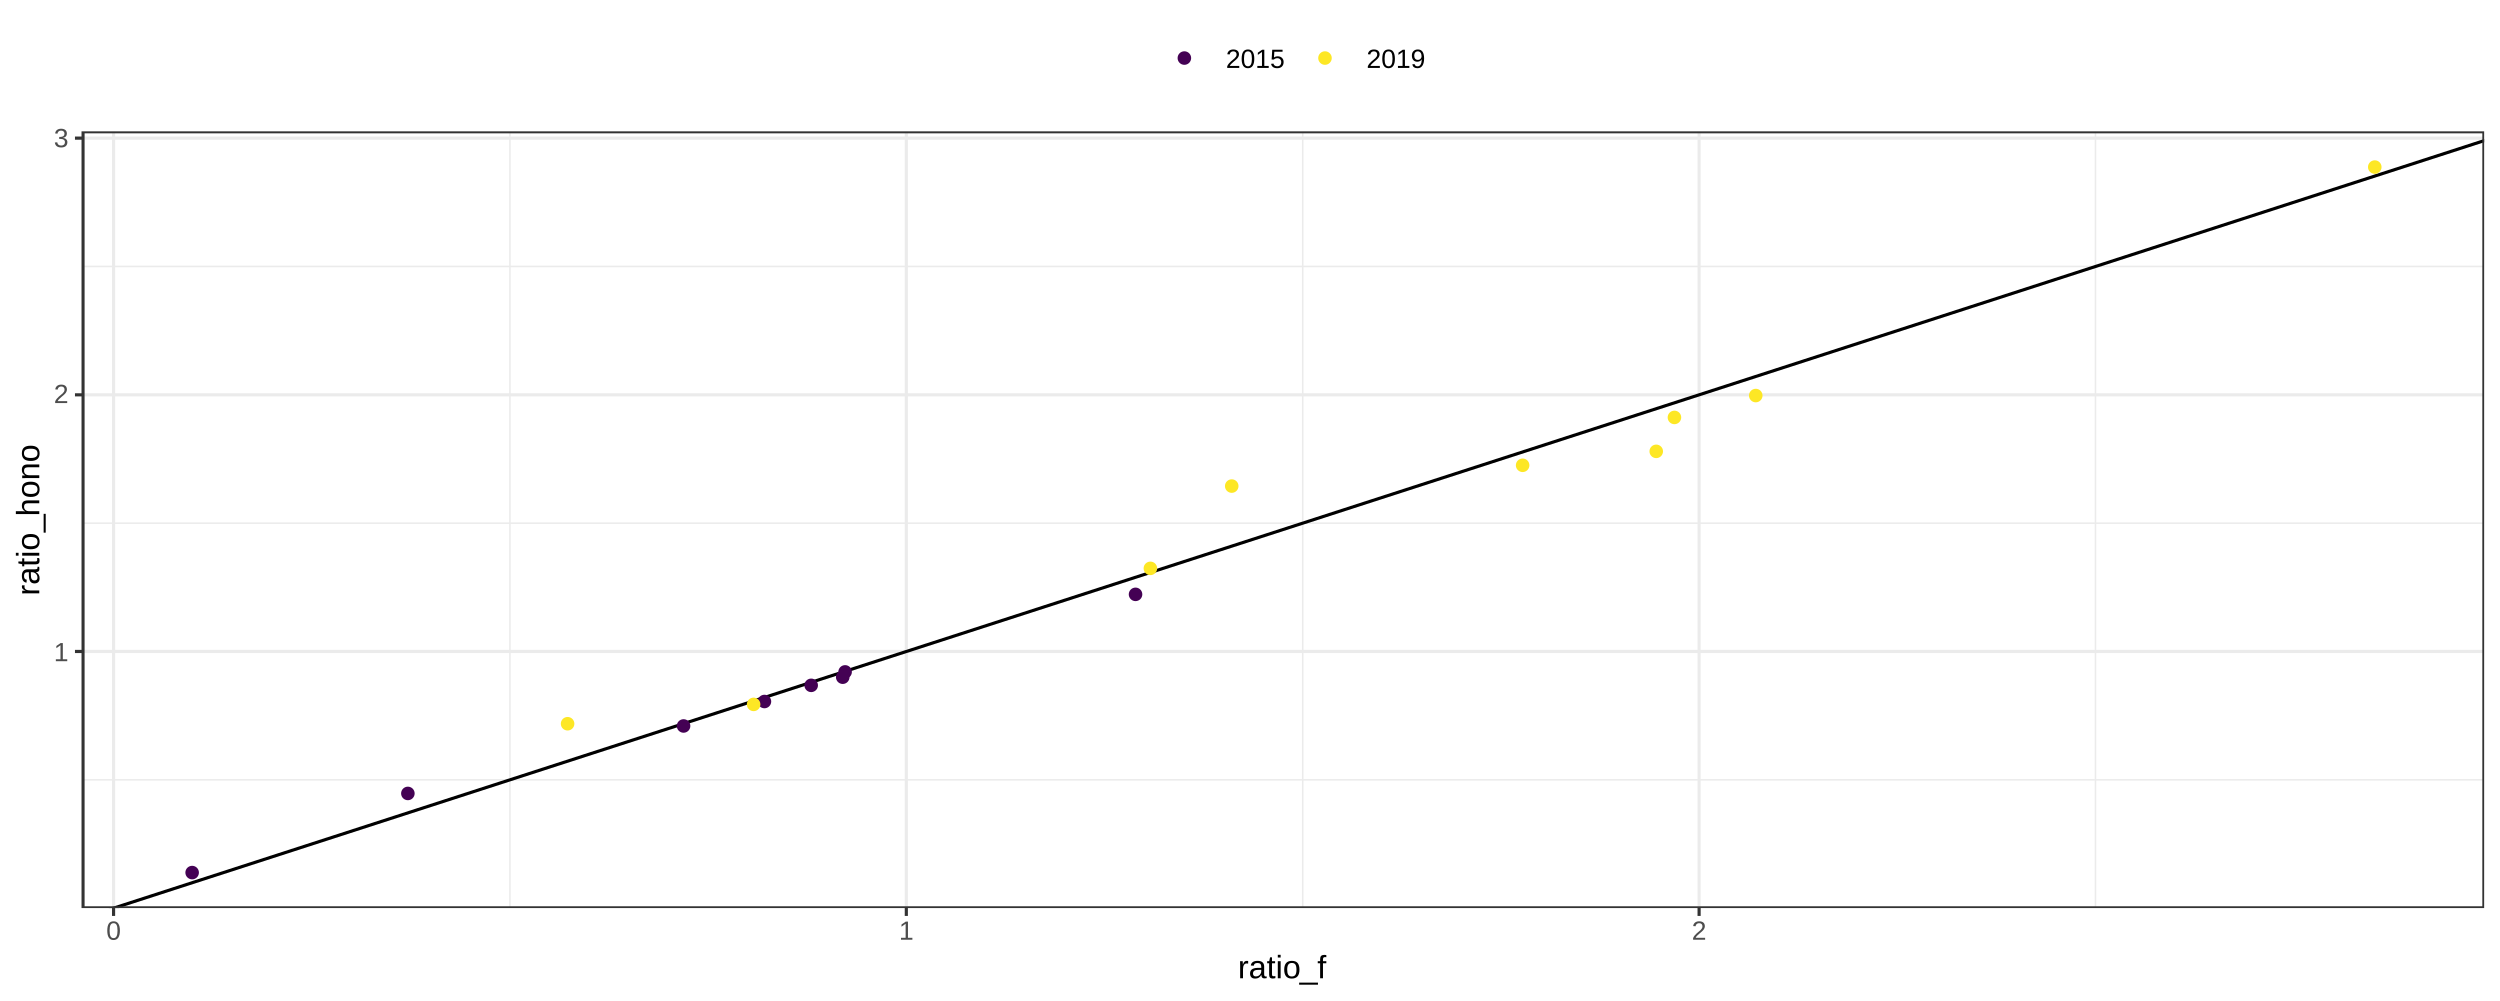
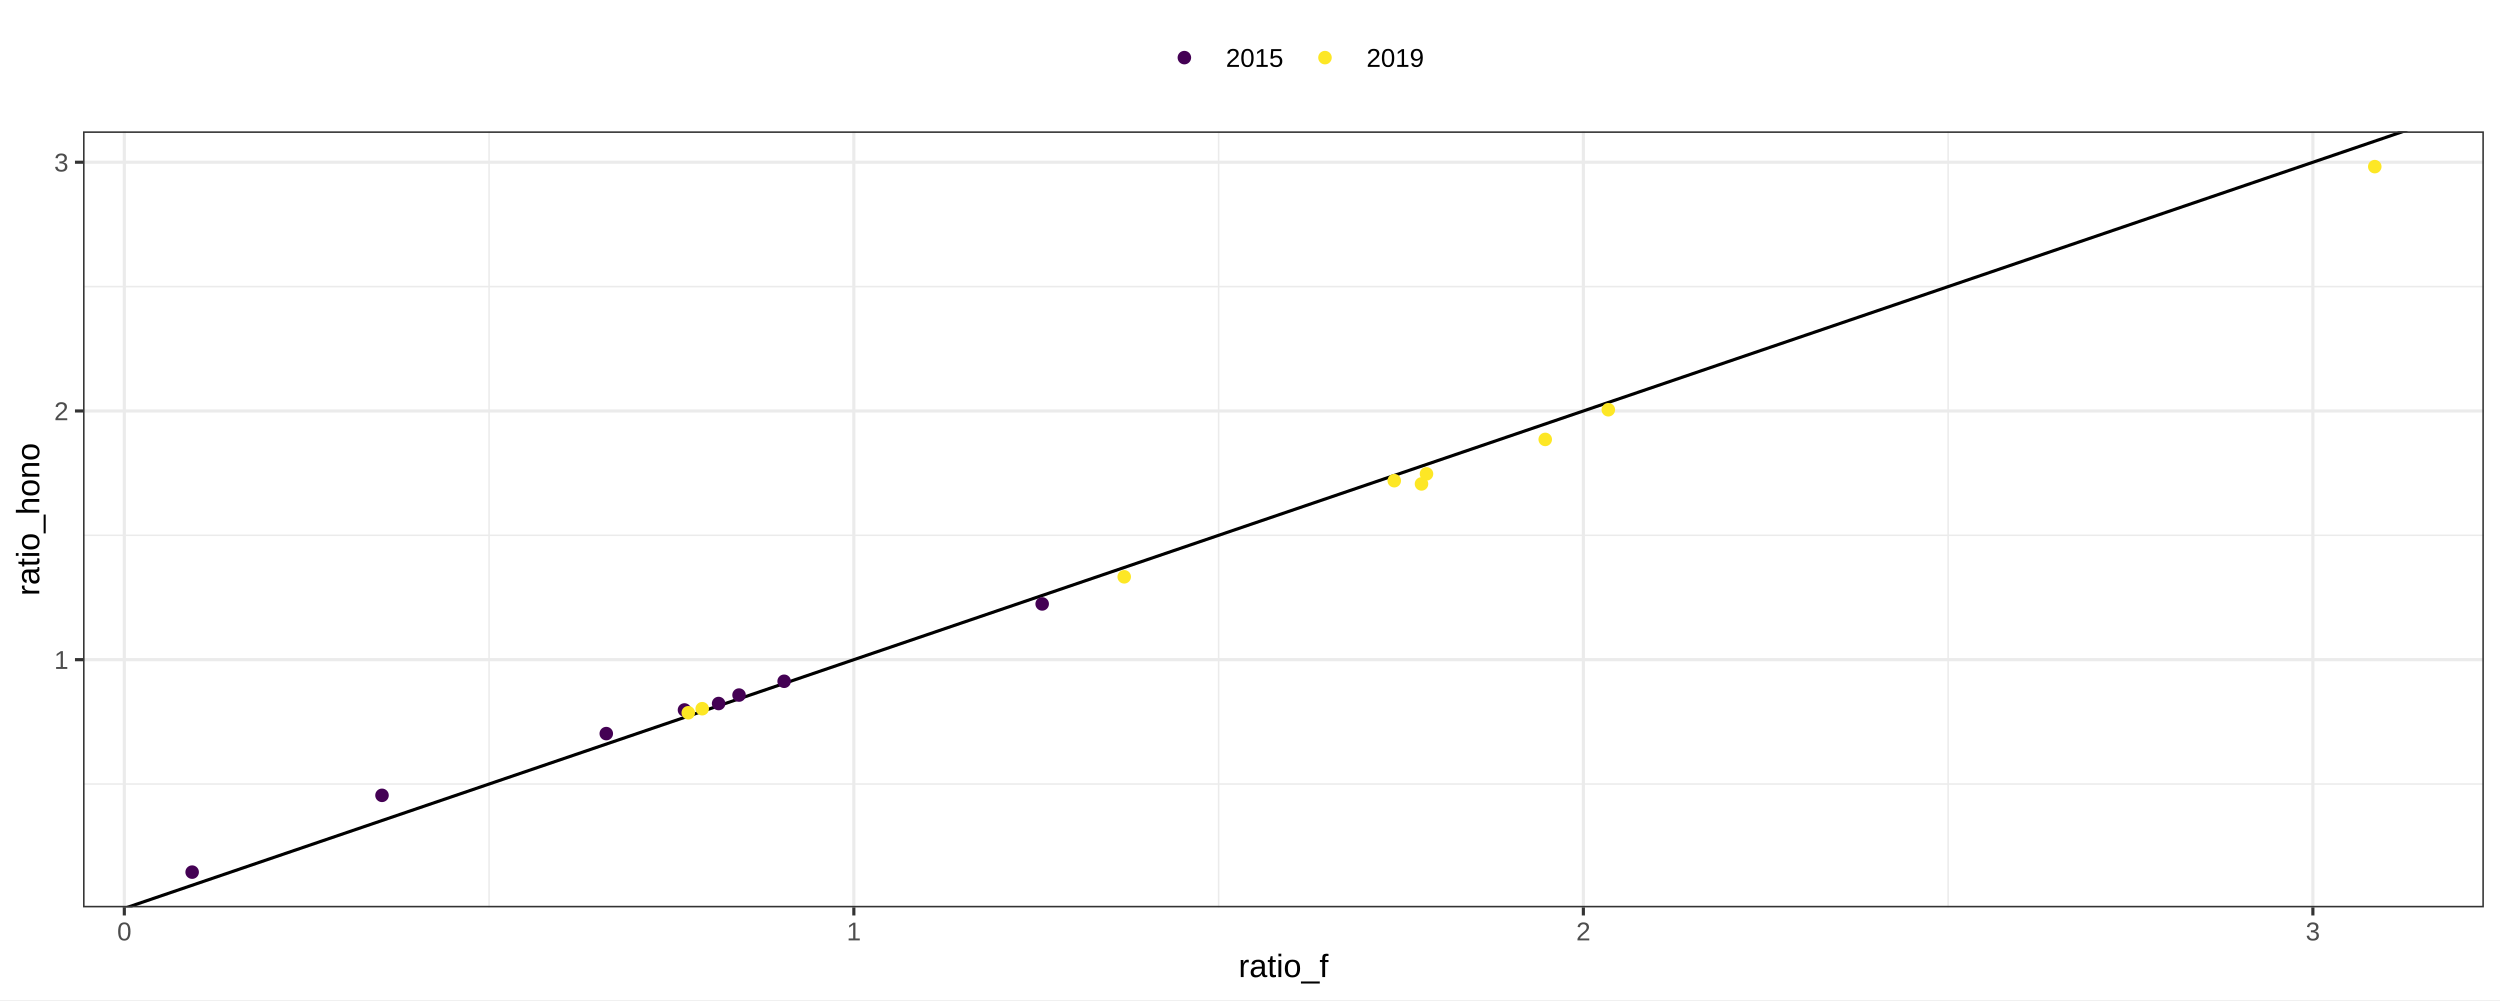
- <svg xmlns="http://www.w3.org/2000/svg" width="1104" height="442" xml:space="preserve" overflow="hidden">
+ <svg xmlns="http://www.w3.org/2000/svg" class="svglite" width="850.39pt" height="340.16pt" viewBox="0 0 850.39 340.16">
  <defs>
-     <clipPath id="clip0">
-       <rect x="88" y="199" width="1104" height="442" />
-     </clipPath>
-     <clipPath id="clip1">
-       <rect x="124" y="257" width="1061" height="343" />
+     <style type="text/css">
+     .svglite line, .svglite polyline, .svglite polygon, .svglite path, .svglite rect, .svglite circle {
+       fill: none;
+       stroke: #000000;
+       stroke-linecap: round;
+       stroke-linejoin: round;
+       stroke-miterlimit: 10.00;
+     }
+     .svglite text {
+       white-space: pre;
+     }
+   </style>
+   </defs>
+   <rect width="100%" height="100%" style="stroke: none; fill: #FFFFFF;" />
+   <defs>
+     <clipPath id="cpMC4wMHw4NTAuMzl8MC4wMHwzNDAuMTY=">
+       <rect x="0.00" y="0.00" width="850.39" height="340.16" />
    </clipPath>
  </defs>
-   <g clip-path="url(#clip0)" transform="translate(-88 -199)">
-     <path d="M0 0 1104 0 1104 441.605 1.9017e-05 441.605Z" fill="#FFFFFF" transform="matrix(1 0 0 1.00002 88 199.192)" />
-     <path d="M0-7.3999e-14 1104-7.3999e-14 1104 441.605 1.9017e-05 441.605Z" stroke="#FFFFFF" stroke-width="1.389" stroke-linecap="round" stroke-linejoin="round" stroke-miterlimit="10" fill="#FFFFFF" transform="matrix(1 0 0 1.00002 88 199.192)" />
-     <g clip-path="url(#clip1)">
-       <path d="M36.662 58.005 1096.89 58.005 1096.89 400.711 36.662 400.711Z" fill="#FFFFFF" transform="matrix(1 0 0 1.00002 88 199.192)" />
-       <path d="M36.662 344.173 1096.89 344.173" stroke="#EBEBEB" stroke-width="0.688" stroke-linejoin="round" stroke-miterlimit="10" fill="none" transform="matrix(1 0 0 1.00002 88 199.192)" />
-       <path d="M36.662 230.825 1096.89 230.825" stroke="#EBEBEB" stroke-width="0.688" stroke-linejoin="round" stroke-miterlimit="10" fill="none" transform="matrix(1 0 0 1.00002 88 199.192)" />
-       <path d="M36.662 117.477 1096.89 117.477" stroke="#EBEBEB" stroke-width="0.688" stroke-linejoin="round" stroke-miterlimit="10" fill="none" transform="matrix(1 0 0 1.00002 88 199.192)" />
-       <path d="M225.191 400.711 225.191 58.005" stroke="#EBEBEB" stroke-width="0.688" stroke-linejoin="round" stroke-miterlimit="10" fill="none" transform="matrix(1 0 0 1.00002 88 199.192)" />
-       <path d="M575.284 400.711 575.284 58.005" stroke="#EBEBEB" stroke-width="0.688" stroke-linejoin="round" stroke-miterlimit="10" fill="none" transform="matrix(1 0 0 1.00002 88 199.192)" />
-       <path d="M925.364 400.711 925.364 58.005" stroke="#EBEBEB" stroke-width="0.688" stroke-linejoin="round" stroke-miterlimit="10" fill="none" transform="matrix(1 0 0 1.00002 88 199.192)" />
-       <path d="M36.662 287.493 1096.89 287.493" stroke="#EBEBEB" stroke-width="1.389" stroke-linejoin="round" stroke-miterlimit="10" fill="none" transform="matrix(1 0 0 1.00002 88 199.192)" />
-       <path d="M36.662 174.157 1096.89 174.157" stroke="#EBEBEB" stroke-width="1.389" stroke-linejoin="round" stroke-miterlimit="10" fill="none" transform="matrix(1 0 0 1.00002 88 199.192)" />
-       <path d="M36.662 60.809 1096.89 60.809" stroke="#EBEBEB" stroke-width="1.389" stroke-linejoin="round" stroke-miterlimit="10" fill="none" transform="matrix(1 0 0 1.00002 88 199.192)" />
-       <path d="M50.151 400.711 50.151 58.005" stroke="#EBEBEB" stroke-width="1.389" stroke-linejoin="round" stroke-miterlimit="10" fill="none" transform="matrix(1 0 0 1.00002 88 199.192)" />
-       <path d="M400.231 400.711 400.231 58.005" stroke="#EBEBEB" stroke-width="1.389" stroke-linejoin="round" stroke-miterlimit="10" fill="none" transform="matrix(1 0 0 1.00002 88 199.192)" />
-       <path d="M750.324 400.711 750.324 58.005" stroke="#EBEBEB" stroke-width="1.389" stroke-linejoin="round" stroke-miterlimit="10" fill="none" transform="matrix(1 0 0 1.00002 88 199.192)" />
-       <path d="M-1023.56 748.467 2157.12-281.313" stroke="#000000" stroke-width="1.389" stroke-linejoin="round" stroke-miterlimit="10" fill="none" transform="matrix(1 0 0 1.00002 88 199.192)" />
-       <path d="M340.11 309.588C340.11 310.987 338.976 312.12 337.578 312.12 336.18 312.12 335.047 310.987 335.047 309.588 335.047 308.19 336.18 307.057 337.578 307.057 338.976 307.057 340.11 308.19 340.11 309.588Z" stroke="#440154" stroke-width="0.922" stroke-linecap="round" stroke-linejoin="round" stroke-miterlimit="10" fill="#440154" transform="matrix(1 0 0 1.00002 88 199.192)" />
-       <path d="M360.752 302.448C360.752 303.846 359.618 304.98 358.22 304.98 356.822 304.98 355.688 303.846 355.688 302.448 355.688 301.05 356.822 299.917 358.22 299.917 359.618 299.917 360.752 301.05 360.752 302.448Z" stroke="#440154" stroke-width="0.922" stroke-linecap="round" stroke-linejoin="round" stroke-miterlimit="10" fill="#440154" transform="matrix(1 0 0 1.00002 88 199.192)" />
-       <path d="M375.733 296.515C375.733 297.913 374.6 299.047 373.202 299.047 371.803 299.047 370.67 297.913 370.67 296.515 370.67 295.117 371.803 293.984 373.202 293.984 374.6 293.984 375.733 295.117 375.733 296.515Z" stroke="#440154" stroke-width="0.922" stroke-linecap="round" stroke-linejoin="round" stroke-miterlimit="10" fill="#440154" transform="matrix(1 0 0 1.00002 88 199.192)" />
-       <path d="M87.384 385.132C87.384 386.53 86.25 387.664 84.852 387.664 83.454 387.664 82.321 386.53 82.321 385.132 82.321 383.734 83.454 382.601 84.852 382.601 86.25 382.601 87.384 383.734 87.384 385.132Z" stroke="#440154" stroke-width="0.922" stroke-linecap="round" stroke-linejoin="round" stroke-miterlimit="10" fill="#440154" transform="matrix(1 0 0 1.00002 88 199.192)" />
-       <path d="M503.985 262.268C503.985 263.666 502.852 264.8 501.453 264.8 500.055 264.8 498.922 263.666 498.922 262.268 498.922 260.87 500.055 259.736 501.453 259.736 502.852 259.736 503.985 260.87 503.985 262.268Z" stroke="#440154" stroke-width="0.922" stroke-linecap="round" stroke-linejoin="round" stroke-miterlimit="10" fill="#440154" transform="matrix(1 0 0 1.00002 88 199.192)" />
-       <path d="M374.682 298.852C374.682 300.25 373.548 301.384 372.15 301.384 370.752 301.384 369.618 300.25 369.618 298.852 369.618 297.454 370.752 296.321 372.15 296.321 373.548 296.321 374.682 297.454 374.682 298.852Z" stroke="#440154" stroke-width="0.922" stroke-linecap="round" stroke-linejoin="round" stroke-miterlimit="10" fill="#440154" transform="matrix(1 0 0 1.00002 88 199.192)" />
-       <path d="M182.648 350.184C182.648 351.582 181.514 352.716 180.116 352.716 178.718 352.716 177.585 351.582 177.585 350.184 177.585 348.786 178.718 347.652 180.116 347.652 181.514 347.652 182.648 348.786 182.648 350.184Z" stroke="#440154" stroke-width="0.922" stroke-linecap="round" stroke-linejoin="round" stroke-miterlimit="10" fill="#440154" transform="matrix(1 0 0 1.00002 88 199.192)" />
-       <path d="M304.396 320.39C304.396 321.788 303.262 322.921 301.864 322.921 300.466 322.921 299.332 321.788 299.332 320.39 299.332 318.992 300.466 317.858 301.864 317.858 303.262 317.858 304.396 318.992 304.396 320.39Z" stroke="#440154" stroke-width="0.922" stroke-linecap="round" stroke-linejoin="round" stroke-miterlimit="10" fill="#440154" transform="matrix(1 0 0 1.00002 88 199.192)" />
-       <path d="M674.923 205.276C674.923 206.674 673.789 207.807 672.391 207.807 670.993 207.807 669.86 206.674 669.86 205.276 669.86 203.878 670.993 202.744 672.391 202.744 673.789 202.744 674.923 203.878 674.923 205.276Z" stroke="#FDE725" stroke-width="0.922" stroke-linecap="round" stroke-linejoin="round" stroke-miterlimit="10" fill="#FDE725" transform="matrix(1 0 0 1.00002 88 199.192)" />
-       <path d="M335.332 310.861C335.332 312.259 334.199 313.392 332.801 313.392 331.403 313.392 330.269 312.259 330.269 310.861 330.269 309.463 331.403 308.329 332.801 308.329 334.199 308.329 335.332 309.463 335.332 310.861Z" stroke="#FDE725" stroke-width="0.922" stroke-linecap="round" stroke-linejoin="round" stroke-miterlimit="10" fill="#FDE725" transform="matrix(1 0 0 1.00002 88 199.192)" />
-       <path d="M733.927 199.122C733.927 200.52 732.794 201.654 731.396 201.654 729.997 201.654 728.864 200.52 728.864 199.122 728.864 197.724 729.997 196.591 731.396 196.591 732.794 196.591 733.927 197.724 733.927 199.122Z" stroke="#FDE725" stroke-width="0.922" stroke-linecap="round" stroke-linejoin="round" stroke-miterlimit="10" fill="#FDE725" transform="matrix(1 0 0 1.00002 88 199.192)" />
-       <path d="M546.463 214.454C546.463 215.852 545.33 216.986 543.932 216.986 542.533 216.986 541.4 215.852 541.4 214.454 541.4 213.056 542.533 211.923 543.932 211.923 545.33 211.923 546.463 213.056 546.463 214.454Z" stroke="#FDE725" stroke-width="0.922" stroke-linecap="round" stroke-linejoin="round" stroke-miterlimit="10" fill="#FDE725" transform="matrix(1 0 0 1.00002 88 199.192)" />
-       <path d="M510.541 250.792C510.541 252.19 509.408 253.323 508.01 253.323 506.611 253.323 505.478 252.19 505.478 250.792 505.478 249.394 506.611 248.26 508.01 248.26 509.408 248.26 510.541 249.394 510.541 250.792Z" stroke="#FDE725" stroke-width="0.922" stroke-linecap="round" stroke-linejoin="round" stroke-miterlimit="10" fill="#FDE725" transform="matrix(1 0 0 1.00002 88 199.192)" />
-       <path d="M777.872 174.482C777.872 175.88 776.739 177.013 775.341 177.013 773.943 177.013 772.809 175.88 772.809 174.482 772.809 173.084 773.943 171.95 775.341 171.95 776.739 171.95 777.872 173.084 777.872 174.482Z" stroke="#FDE725" stroke-width="0.922" stroke-linecap="round" stroke-linejoin="round" stroke-miterlimit="10" fill="#FDE725" transform="matrix(1 0 0 1.00002 88 199.192)" />
-       <path d="M1051.23 73.584C1051.23 74.982 1050.09 76.115 1048.7 76.115 1047.3 76.115 1046.16 74.982 1046.16 73.584 1046.16 72.185 1047.3 71.052 1048.7 71.052 1050.09 71.052 1051.23 72.185 1051.23 73.584Z" stroke="#FDE725" stroke-width="0.922" stroke-linecap="round" stroke-linejoin="round" stroke-miterlimit="10" fill="#FDE725" transform="matrix(1 0 0 1.00002 88 199.192)" />
-       <path d="M253.18 319.403C253.18 320.801 252.047 321.935 250.649 321.935 249.251 321.935 248.117 320.801 248.117 319.403 248.117 318.005 249.251 316.871 250.649 316.871 252.047 316.871 253.18 318.005 253.18 319.403Z" stroke="#FDE725" stroke-width="0.922" stroke-linecap="round" stroke-linejoin="round" stroke-miterlimit="10" fill="#FDE725" transform="matrix(1 0 0 1.00002 88 199.192)" />
-       <path d="M741.963 184.141C741.963 185.539 740.83 186.672 739.432 186.672 738.034 186.672 736.9 185.539 736.9 184.141 736.9 182.743 738.034 181.609 739.432 181.609 740.83 181.609 741.963 182.743 741.963 184.141Z" stroke="#FDE725" stroke-width="0.922" stroke-linecap="round" stroke-linejoin="round" stroke-miterlimit="10" fill="#FDE725" transform="matrix(1 0 0 1.00002 88 199.192)" />
-       <path d="M36.662 58.005 1096.89 58.005 1096.89 400.711 36.662 400.711Z" stroke="#333333" stroke-width="1.389" stroke-linecap="round" stroke-linejoin="round" stroke-miterlimit="10" fill="none" transform="matrix(1 0 0 1.00002 88 199.192)" />
-     </g>
-     <text fill="#4D4D4D" font-family="Arial,Arial_MSFontService,sans-serif" font-weight="400" font-size="9" transform="matrix(1.29823 0 0 1.29826 111.771 491)">1</text>
-     <text fill="#4D4D4D" font-family="Arial,Arial_MSFontService,sans-serif" font-weight="400" font-size="9" transform="matrix(1.29823 0 0 1.29826 111.771 377)">2</text>
-     <text fill="#4D4D4D" font-family="Arial,Arial_MSFontService,sans-serif" font-weight="400" font-size="9" transform="matrix(1.29823 0 0 1.29826 111.771 264)">3</text>
-     <path d="M33.105 287.493 36.662 287.493" stroke="#333333" stroke-width="1.389" stroke-linejoin="round" stroke-miterlimit="10" fill="none" transform="matrix(1 0 0 1.00002 88 199.192)" />
-     <path d="M33.105 174.157 36.662 174.157" stroke="#333333" stroke-width="1.389" stroke-linejoin="round" stroke-miterlimit="10" fill="none" transform="matrix(1 0 0 1.00002 88 199.192)" />
-     <path d="M33.105 60.809 36.662 60.809" stroke="#333333" stroke-width="1.389" stroke-linejoin="round" stroke-miterlimit="10" fill="none" transform="matrix(1 0 0 1.00002 88 199.192)" />
-     <path d="M50.151 404.268 50.151 400.711" stroke="#333333" stroke-width="1.389" stroke-linejoin="round" stroke-miterlimit="10" fill="none" transform="matrix(1 0 0 1.00002 88 199.192)" />
-     <path d="M400.231 404.268 400.231 400.711" stroke="#333333" stroke-width="1.389" stroke-linejoin="round" stroke-miterlimit="10" fill="none" transform="matrix(1 0 0 1.00002 88 199.192)" />
-     <path d="M750.324 404.268 750.324 400.711" stroke="#333333" stroke-width="1.389" stroke-linejoin="round" stroke-miterlimit="10" fill="none" transform="matrix(1 0 0 1.00002 88 199.192)" />
-     <text fill="#4D4D4D" font-family="Arial,Arial_MSFontService,sans-serif" font-weight="400" font-size="9" transform="matrix(1.29823 0 0 1.29826 134.905 614)">0</text>
-     <text fill="#4D4D4D" font-family="Arial,Arial_MSFontService,sans-serif" font-weight="400" font-size="9" transform="matrix(1.29823 0 0 1.29826 484.985 614)">1</text>
-     <text fill="#4D4D4D" font-family="Arial,Arial_MSFontService,sans-serif" font-weight="400" font-size="9" transform="matrix(1.29823 0 0 1.29826 835.078 614)">2</text>
-     <text font-family="Arial,Arial_MSFontService,sans-serif" font-weight="400" font-size="11" transform="matrix(1.29823 0 0 1.29826 634.658 631)">ratio</text>
-     <text font-family="Arial,Arial_MSFontService,sans-serif" font-weight="400" font-size="11" transform="matrix(1.29823 0 0 1.29826 661.921 631)">_</text>
-     <text font-family="Arial,Arial_MSFontService,sans-serif" font-weight="400" font-size="11" transform="matrix(1.29823 0 0 1.29826 669.71 631)">f</text>
-     <text font-family="Arial,Arial_MSFontService,sans-serif" font-weight="400" font-size="11" transform="matrix(7.94935e-17 -1.29826 1.29823 7.94954e-17 105.344 462)">ratio</text>
-     <text font-family="Arial,Arial_MSFontService,sans-serif" font-weight="400" font-size="11" transform="matrix(7.94935e-17 -1.29826 1.29823 7.94954e-17 105.344 434)">_</text>
-     <text font-family="Arial,Arial_MSFontService,sans-serif" font-weight="400" font-size="11" transform="matrix(7.94935e-17 -1.29826 1.29823 7.94954e-17 105.344 427)">hono</text>
-     <path d="M497.585 7.114 635.976 7.114 635.976 43.776 497.585 43.776Z" fill="#FFFFFF" transform="matrix(1 0 0 1.00002 88 199.192)" />
-     <path d="M511.8 14.229 534.234 14.229 534.234 36.662 511.8 36.662Z" fill="#FFFFFF" transform="matrix(1 0 0 1.00002 88 199.192)" />
-     <path d="M525.549 25.445C525.549 26.843 524.415 27.977 523.017 27.977 521.619 27.977 520.486 26.843 520.486 25.445 520.486 24.047 521.619 22.914 523.017 22.914 524.415 22.914 525.549 24.047 525.549 25.445Z" stroke="#440154" stroke-width="0.922" stroke-linecap="round" stroke-linejoin="round" stroke-miterlimit="10" fill="#440154" transform="matrix(1 0 0 1.00002 88 199.192)" />
-     <path d="M573.895 14.229 596.328 14.229 596.328 36.662 573.895 36.662Z" fill="#FFFFFF" transform="matrix(1 0 0 1.00002 88 199.192)" />
-     <path d="M587.643 25.445C587.643 26.843 586.509 27.977 585.111 27.977 583.713 27.977 582.58 26.843 582.58 25.445 582.58 24.047 583.713 22.914 585.111 22.914 586.509 22.914 587.643 24.047 587.643 25.445Z" stroke="#FDE725" stroke-width="0.922" stroke-linecap="round" stroke-linejoin="round" stroke-miterlimit="10" fill="#FDE725" transform="matrix(1 0 0 1.00002 88 199.192)" />
-     <text font-family="Arial,Arial_MSFontService,sans-serif" font-weight="400" font-size="9" transform="matrix(1.29823 0 0 1.29826 629.348 229)">2015</text>
-     <text font-family="Arial,Arial_MSFontService,sans-serif" font-weight="400" font-size="9" transform="matrix(1.29823 0 0 1.29826 691.442 229)">2019</text>
+   <g clip-path="url(#cpMC4wMHw4NTAuMzl8MC4wMHwzNDAuMTY=)">
+     <rect x="0.00" y="-0" width="850.39" height="340.16" style="stroke-width: 1.07; stroke: #FFFFFF; fill: #FFFFFF;" />
+   </g>
+   <defs>
+     <clipPath id="cpMjguMjR8ODQ0LjkxfDQ0LjY4fDMwOC42Ng==">
+       <rect x="28.24" y="44.68" width="816.67" height="263.98" />
+     </clipPath>
+   </defs>
+   <g clip-path="url(#cpMjguMjR8ODQ0LjkxfDQ0LjY4fDMwOC42Ng==)">
+     <rect x="28.24" y="44.68" width="816.67" height="263.98" style="stroke-width: 1.07; stroke: none; fill: #FFFFFF;" />
+     <polyline points="28.24,266.69 844.91,266.69 " style="stroke-width: 0.53; stroke: #EBEBEB; stroke-linecap: butt;" />
+     <polyline points="28.24,182.09 844.91,182.09 " style="stroke-width: 0.53; stroke: #EBEBEB; stroke-linecap: butt;" />
+     <polyline points="28.24,97.49 844.91,97.49 " style="stroke-width: 0.53; stroke: #EBEBEB; stroke-linecap: butt;" />
+     <polyline points="166.36,308.66 166.36,44.68 " style="stroke-width: 0.53; stroke: #EBEBEB; stroke-linecap: butt;" />
+     <polyline points="414.52,308.66 414.52,44.68 " style="stroke-width: 0.53; stroke: #EBEBEB; stroke-linecap: butt;" />
+     <polyline points="662.67,308.66 662.67,44.68 " style="stroke-width: 0.53; stroke: #EBEBEB; stroke-linecap: butt;" />
+     <polyline points="28.24,224.39 844.91,224.39 " style="stroke-width: 1.07; stroke: #EBEBEB; stroke-linecap: butt;" />
+     <polyline points="28.24,139.79 844.91,139.79 " style="stroke-width: 1.07; stroke: #EBEBEB; stroke-linecap: butt;" />
+     <polyline points="28.24,55.19 844.91,55.19 " style="stroke-width: 1.07; stroke: #EBEBEB; stroke-linecap: butt;" />
+     <polyline points="42.29,308.66 42.29,44.68 " style="stroke-width: 1.07; stroke: #EBEBEB; stroke-linecap: butt;" />
+     <polyline points="290.44,308.66 290.44,44.68 " style="stroke-width: 1.07; stroke: #EBEBEB; stroke-linecap: butt;" />
+     <polyline points="538.59,308.66 538.59,44.68 " style="stroke-width: 1.07; stroke: #EBEBEB; stroke-linecap: butt;" />
+     <polyline points="786.74,308.66 786.74,44.68 " style="stroke-width: 1.07; stroke: #EBEBEB; stroke-linecap: butt;" />
+     <line x1="-788.43" y1="592.19" x2="1661.59" y2="-243.06" style="stroke-width: 1.07; stroke-linecap: butt;" />
+     <circle cx="232.83" cy="241.50" r="1.95" style="stroke-width: 0.71; stroke: #440154; fill: #440154;" />
+     <circle cx="251.39" cy="236.43" r="1.95" style="stroke-width: 0.71; stroke: #440154; fill: #440154;" />
+     <circle cx="266.73" cy="231.74" r="1.95" style="stroke-width: 0.71; stroke: #440154; fill: #440154;" />
+     <circle cx="65.36" cy="296.66" r="1.95" style="stroke-width: 0.71; stroke: #440154; fill: #440154;" />
+     <circle cx="354.50" cy="205.43" r="1.95" style="stroke-width: 0.71; stroke: #440154; fill: #440154;" />
+     <circle cx="244.44" cy="239.31" r="1.95" style="stroke-width: 0.71; stroke: #440154; fill: #440154;" />
+     <circle cx="129.94" cy="270.54" r="1.95" style="stroke-width: 0.71; stroke: #440154; fill: #440154;" />
+     <circle cx="206.23" cy="249.54" r="1.95" style="stroke-width: 0.71; stroke: #440154; fill: #440154;" />
+     <circle cx="474.27" cy="163.51" r="1.95" style="stroke-width: 0.71; stroke: #FDE725; fill: #FDE725;" />
+     <circle cx="238.86" cy="241.07" r="1.95" style="stroke-width: 0.71; stroke: #FDE725; fill: #FDE725;" />
+     <circle cx="485.23" cy="161.19" r="1.95" style="stroke-width: 0.71; stroke: #FDE725; fill: #FDE725;" />
+     <circle cx="483.53" cy="164.61" r="1.95" style="stroke-width: 0.71; stroke: #FDE725; fill: #FDE725;" />
+     <circle cx="382.41" cy="196.21" r="1.95" style="stroke-width: 0.71; stroke: #FDE725; fill: #FDE725;" />
+     <circle cx="547.08" cy="139.38" r="1.95" style="stroke-width: 0.71; stroke: #FDE725; fill: #FDE725;" />
+     <circle cx="807.79" cy="56.68" r="1.95" style="stroke-width: 0.71; stroke: #FDE725; fill: #FDE725;" />
+     <circle cx="234.12" cy="242.45" r="1.95" style="stroke-width: 0.71; stroke: #FDE725; fill: #FDE725;" />
+     <circle cx="525.62" cy="149.47" r="1.95" style="stroke-width: 0.71; stroke: #FDE725; fill: #FDE725;" />
+     <rect x="28.24" y="44.68" width="816.67" height="263.98" style="stroke-width: 1.07; stroke: #333333;" />
+   </g>
+   <g clip-path="url(#cpMC4wMHw4NTAuMzl8MC4wMHwzNDAuMTY=)">
+     <text x="23.31" y="227.54" text-anchor="end" style="font-size: 8.80px;fill: #4D4D4D; font-family: &quot;Arial&quot;;" textLength="4.90px" lengthAdjust="spacingAndGlyphs">1</text>
+     <text x="23.31" y="142.94" text-anchor="end" style="font-size: 8.80px;fill: #4D4D4D; font-family: &quot;Arial&quot;;" textLength="4.90px" lengthAdjust="spacingAndGlyphs">2</text>
+     <text x="23.31" y="58.34" text-anchor="end" style="font-size: 8.80px;fill: #4D4D4D; font-family: &quot;Arial&quot;;" textLength="4.90px" lengthAdjust="spacingAndGlyphs">3</text>
+     <polyline points="25.50,224.39 28.24,224.39 " style="stroke-width: 1.07; stroke: #333333; stroke-linecap: butt;" />
+     <polyline points="25.50,139.79 28.24,139.79 " style="stroke-width: 1.07; stroke: #333333; stroke-linecap: butt;" />
+     <polyline points="25.50,55.19 28.24,55.19 " style="stroke-width: 1.07; stroke: #333333; stroke-linecap: butt;" />
+     <polyline points="42.29,311.40 42.29,308.66 " style="stroke-width: 1.07; stroke: #333333; stroke-linecap: butt;" />
+     <polyline points="290.44,311.40 290.44,308.66 " style="stroke-width: 1.07; stroke: #333333; stroke-linecap: butt;" />
+     <polyline points="538.59,311.40 538.59,308.66 " style="stroke-width: 1.07; stroke: #333333; stroke-linecap: butt;" />
+     <polyline points="786.74,311.40 786.74,308.66 " style="stroke-width: 1.07; stroke: #333333; stroke-linecap: butt;" />
+     <text x="42.29" y="319.89" text-anchor="middle" style="font-size: 8.80px;fill: #4D4D4D; font-family: &quot;Arial&quot;;" textLength="4.90px" lengthAdjust="spacingAndGlyphs">0</text>
+     <text x="290.44" y="319.89" text-anchor="middle" style="font-size: 8.80px;fill: #4D4D4D; font-family: &quot;Arial&quot;;" textLength="4.90px" lengthAdjust="spacingAndGlyphs">1</text>
+     <text x="538.59" y="319.89" text-anchor="middle" style="font-size: 8.80px;fill: #4D4D4D; font-family: &quot;Arial&quot;;" textLength="4.90px" lengthAdjust="spacingAndGlyphs">2</text>
+     <text x="786.74" y="319.89" text-anchor="middle" style="font-size: 8.80px;fill: #4D4D4D; font-family: &quot;Arial&quot;;" textLength="4.90px" lengthAdjust="spacingAndGlyphs">3</text>
+     <text x="436.58" y="332.36" text-anchor="middle" style="font-size: 11.00px; font-family: &quot;Arial&quot;;" textLength="30.59px" lengthAdjust="spacingAndGlyphs">ratio_f</text>
+     <text transform="translate(13.36,176.67) rotate(-90)" text-anchor="middle" style="font-size: 11.00px; font-family: &quot;Arial&quot;;" textLength="52.01px" lengthAdjust="spacingAndGlyphs">ratio_hono</text>
+     <rect x="383.28" y="5.48" width="106.60" height="28.24" style="stroke-width: 1.07; stroke: none; fill: #FFFFFF;" />
+     <rect x="394.23" y="10.96" width="17.28" height="17.28" style="stroke-width: 1.07; stroke: none; fill: #FFFFFF;" />
+     <circle cx="402.87" cy="19.60" r="1.95" style="stroke-width: 0.71; stroke: #440154; fill: #440154;" />
+     <rect x="442.06" y="10.96" width="17.28" height="17.28" style="stroke-width: 1.07; stroke: none; fill: #FFFFFF;" />
+     <circle cx="450.70" cy="19.60" r="1.95" style="stroke-width: 0.71; stroke: #FDE725; fill: #FDE725;" />
+     <text x="416.99" y="22.75" style="font-size: 8.80px; font-family: &quot;Arial&quot;;" textLength="19.58px" lengthAdjust="spacingAndGlyphs">2015</text>
+     <text x="464.82" y="22.75" style="font-size: 8.80px; font-family: &quot;Arial&quot;;" textLength="19.58px" lengthAdjust="spacingAndGlyphs">2019</text>
  </g>
</svg>
